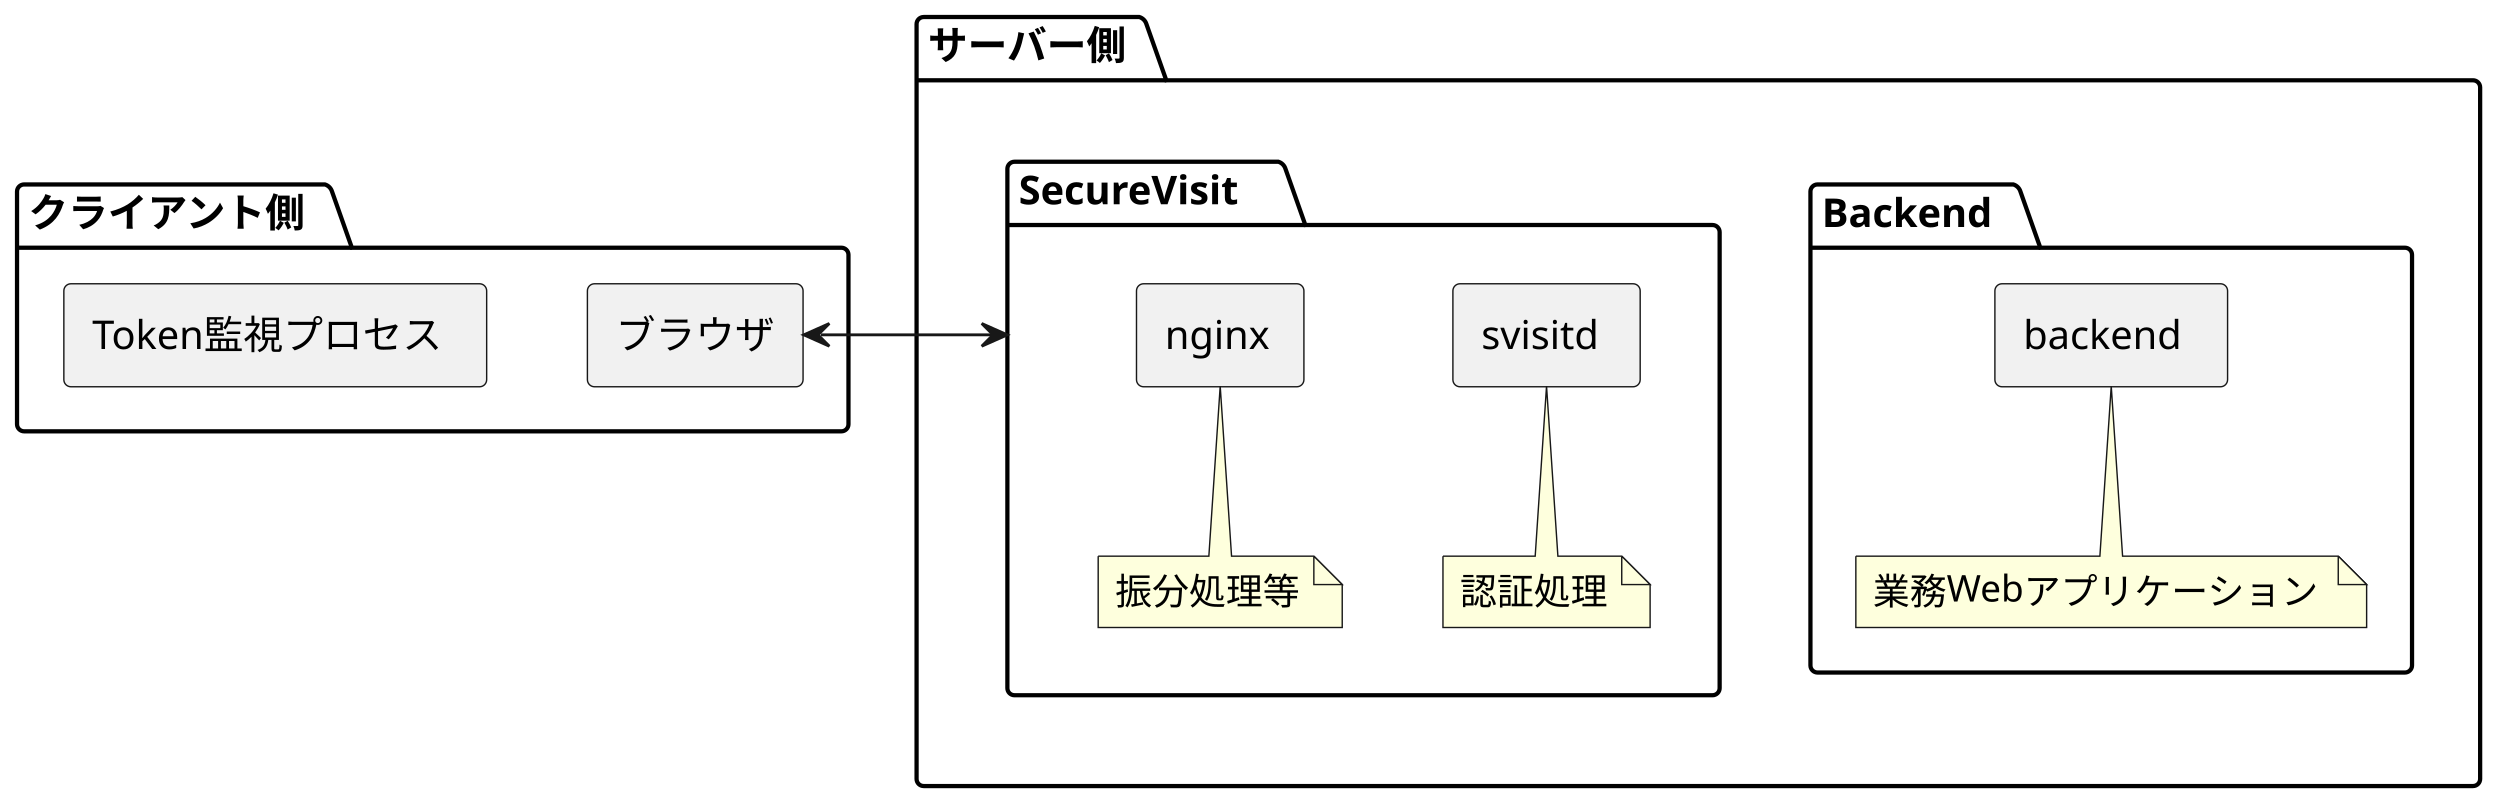
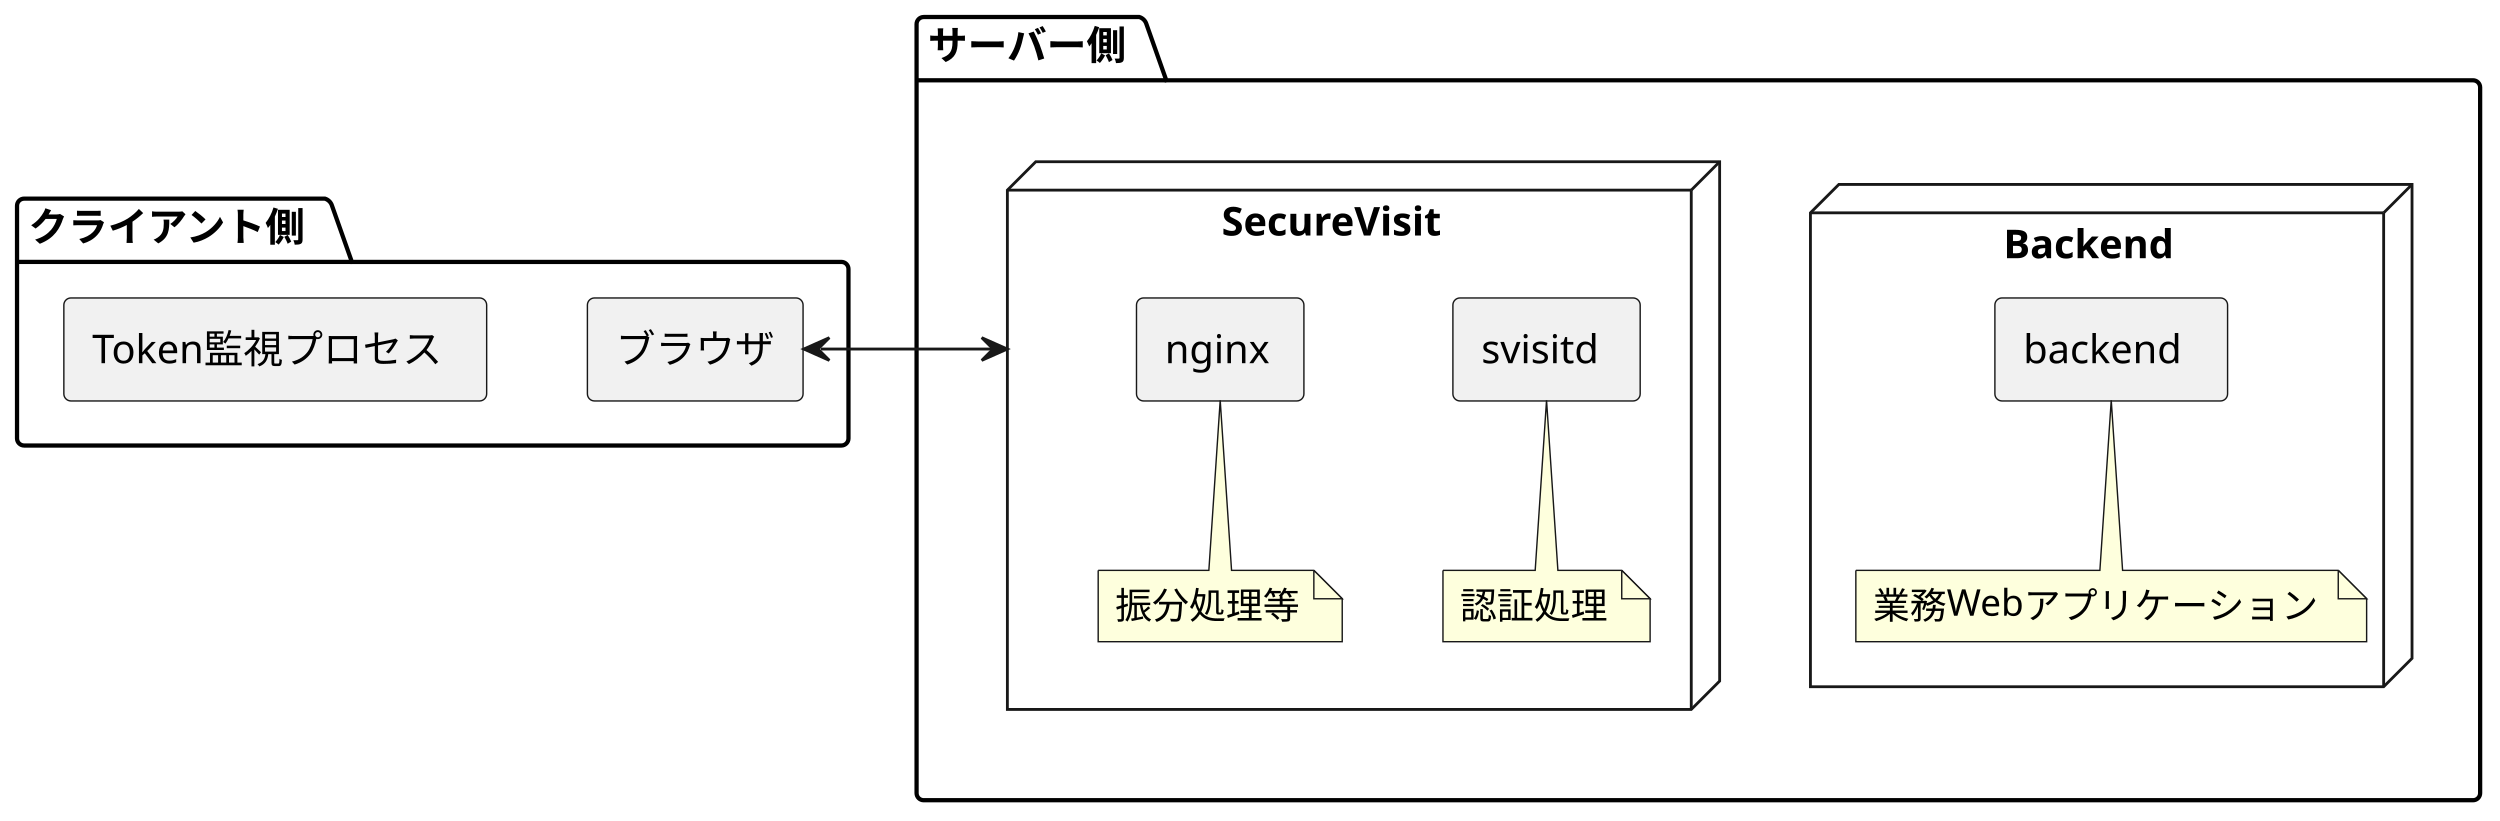
- <svg xmlns="http://www.w3.org/2000/svg" contentStyleType="text/css" height="284px" preserveAspectRatio="none" style="width:881px;height:284px;" version="1.1" viewBox="0 0 881 284" width="881px" zoomAndPan="magnify">
+ <svg xmlns="http://www.w3.org/2000/svg" contentStyleType="text/css" height="289px" preserveAspectRatio="none" style="width:881px;height:289px;" version="1.1" viewBox="0 0 881 289" width="881px" zoomAndPan="magnify">
  <defs />
  <g>
    <g id="cluster_client">
-       <path d="M8.5,65 L114.5,65 A3.75,3.75 0 0 1 117,67.5 L124,87.297 L296.5,87.297 A2.5,2.5 0 0 1 299,89.797 L299,149.5 A2.5,2.5 0 0 1 296.5,152 L8.5,152 A2.5,2.5 0 0 1 6,149.5 L6,67.5 A2.5,2.5 0 0 1 8.5,65 " fill="none" style="stroke:#000000;stroke-width:1.5;" />
-       <line style="stroke:#000000;stroke-width:1.5;" x1="6" x2="124" y1="87.297" y2="87.297" />
-       <text fill="#000000" font-family="sans-serif" font-size="14" font-weight="bold" lengthAdjust="spacing" textLength="105" x="10" y="79.995">クライアント側</text>
+       <path d="M8.5,70 L114.5,70 A3.75,3.75 0 0 1 117,72.5 L124,92.297 L296.5,92.297 A2.5,2.5 0 0 1 299,94.797 L299,154.5 A2.5,2.5 0 0 1 296.5,157 L8.5,157 A2.5,2.5 0 0 1 6,154.5 L6,72.5 A2.5,2.5 0 0 1 8.5,70 " fill="none" style="stroke:#000000;stroke-width:1.5;" />
+       <line style="stroke:#000000;stroke-width:1.5;" x1="6" x2="124" y1="92.297" y2="92.297" />
+       <text fill="#000000" font-family="sans-serif" font-size="14" font-weight="bold" lengthAdjust="spacing" textLength="105" x="10" y="84.995">クライアント側</text>
    </g>
    <g id="cluster_server">
-       <path d="M325.5,6 L401.5,6 A3.75,3.75 0 0 1 404,8.5 L411,28.297 L871.5,28.297 A2.5,2.5 0 0 1 874,30.797 L874,274.5 A2.5,2.5 0 0 1 871.5,277 L325.5,277 A2.5,2.5 0 0 1 323,274.5 L323,8.5 A2.5,2.5 0 0 1 325.5,6 " fill="none" style="stroke:#000000;stroke-width:1.5;" />
+       <path d="M325.5,6 L401.5,6 A3.75,3.75 0 0 1 404,8.5 L411,28.297 L871.5,28.297 A2.5,2.5 0 0 1 874,30.797 L874,279.5 A2.5,2.5 0 0 1 871.5,282 L325.5,282 A2.5,2.5 0 0 1 323,279.5 L323,8.5 A2.5,2.5 0 0 1 325.5,6 " fill="none" style="stroke:#000000;stroke-width:1.5;" />
      <line style="stroke:#000000;stroke-width:1.5;" x1="323" x2="411" y1="28.297" y2="28.297" />
      <text fill="#000000" font-family="sans-serif" font-size="14" font-weight="bold" lengthAdjust="spacing" textLength="75" x="327" y="20.995">サーバー側</text>
    </g>
    <g id="cluster_Backend">
-       <path d="M640.5,65 L709.5,65 A3.75,3.75 0 0 1 712,67.5 L719,87.297 L847.5,87.297 A2.5,2.5 0 0 1 850,89.797 L850,234.5 A2.5,2.5 0 0 1 847.5,237 L640.5,237 A2.5,2.5 0 0 1 638,234.5 L638,67.5 A2.5,2.5 0 0 1 640.5,65 " fill="none" style="stroke:#000000;stroke-width:1.5;" />
-       <line style="stroke:#000000;stroke-width:1.5;" x1="638" x2="719" y1="87.297" y2="87.297" />
-       <text fill="#000000" font-family="sans-serif" font-size="14" font-weight="bold" lengthAdjust="spacing" textLength="68" x="642" y="79.995">Backend</text>
+       <polygon fill="none" points="638,75,648,65,850,65,850,232,840,242,638,242,638,75" style="stroke:#181818;stroke-width:1.0;" />
+       <line style="stroke:#181818;stroke-width:1.0;" x1="840" x2="850" y1="75" y2="65" />
+       <line style="stroke:#181818;stroke-width:1.0;" x1="638" x2="840" y1="75" y2="75" />
+       <line style="stroke:#181818;stroke-width:1.0;" x1="840" x2="840" y1="75" y2="242" />
+       <text fill="#000000" font-family="sans-serif" font-size="14" font-weight="bold" lengthAdjust="spacing" textLength="68" x="706" y="90.995">Backend</text>
    </g>
    <g id="cluster_SecureVisit">
-       <path d="M357.5,57 L450.5,57 A3.75,3.75 0 0 1 453,59.5 L460,79.297 L603.5,79.297 A2.5,2.5 0 0 1 606,81.797 L606,242.5 A2.5,2.5 0 0 1 603.5,245 L357.5,245 A2.5,2.5 0 0 1 355,242.5 L355,59.5 A2.5,2.5 0 0 1 357.5,57 " fill="none" style="stroke:#000000;stroke-width:1.5;" />
-       <line style="stroke:#000000;stroke-width:1.5;" x1="355" x2="460" y1="79.297" y2="79.297" />
-       <text fill="#000000" font-family="sans-serif" font-size="14" font-weight="bold" lengthAdjust="spacing" textLength="92" x="359" y="71.995">SecureVisit</text>
+       <polygon fill="none" points="355,67,365,57,606,57,606,240,596,250,355,250,355,67" style="stroke:#181818;stroke-width:1.0;" />
+       <line style="stroke:#181818;stroke-width:1.0;" x1="596" x2="606" y1="67" y2="57" />
+       <line style="stroke:#181818;stroke-width:1.0;" x1="355" x2="596" y1="67" y2="67" />
+       <line style="stroke:#181818;stroke-width:1.0;" x1="596" x2="596" y1="67" y2="250" />
+       <text fill="#000000" font-family="sans-serif" font-size="14" font-weight="bold" lengthAdjust="spacing" textLength="92" x="430.5" y="82.995">SecureVisit</text>
    </g>
    <g id="elem_browser">
-       <rect fill="#F1F1F1" height="36.297" rx="2.5" ry="2.5" style="stroke:#181818;stroke-width:0.5;" width="76" x="207" y="100" />
-       <text fill="#000000" font-family="sans-serif" font-size="14" lengthAdjust="spacing" textLength="56" x="217" y="122.995">ブラウザ</text>
+       <rect fill="#F1F1F1" height="36.297" rx="2.5" ry="2.5" style="stroke:#181818;stroke-width:0.5;" width="76" x="207" y="105" />
+       <text fill="#000000" font-family="sans-serif" font-size="14" lengthAdjust="spacing" textLength="56" x="217" y="127.995">ブラウザ</text>
    </g>
    <g id="elem_token">
-       <rect fill="#F1F1F1" height="36.297" rx="2.5" ry="2.5" style="stroke:#181818;stroke-width:0.5;" width="149" x="22.5" y="100" />
-       <text fill="#000000" font-family="sans-serif" font-size="14" lengthAdjust="spacing" textLength="129" x="32.5" y="122.995">Token監視プロセス</text>
+       <rect fill="#F1F1F1" height="36.297" rx="2.5" ry="2.5" style="stroke:#181818;stroke-width:0.5;" width="149" x="22.5" y="105" />
+       <text fill="#000000" font-family="sans-serif" font-size="14" lengthAdjust="spacing" textLength="129" x="32.5" y="127.995">Token監視プロセス</text>
    </g>
    <g id="elem_backend">
-       <rect fill="#F1F1F1" height="36.297" rx="2.5" ry="2.5" style="stroke:#181818;stroke-width:0.5;" width="82" x="703" y="100" />
-       <text fill="#000000" font-family="sans-serif" font-size="14" lengthAdjust="spacing" textLength="62" x="713" y="122.995">backend</text>
+       <rect fill="#F1F1F1" height="36.297" rx="2.5" ry="2.5" style="stroke:#181818;stroke-width:0.5;" width="82" x="703" y="105" />
+       <text fill="#000000" font-family="sans-serif" font-size="14" lengthAdjust="spacing" textLength="62" x="713" y="127.995">backend</text>
    </g>
    <g id="elem_GMN8">
-       <path d="M654,196 L654,221.133 A0,0 0 0 0 654,221.133 L834,221.133 A0,0 0 0 0 834,221.133 L834,206 L824,196 L748,196 L744,136.064 L740,196 L654,196 A0,0 0 0 0 654,196 " fill="#FEFFDD" style="stroke:#181818;stroke-width:0.5;" />
-       <path d="M824,196 L824,206 L834,206 L824,196 " fill="#FEFFDD" style="stroke:#181818;stroke-width:0.5;" />
-       <text fill="#000000" font-family="sans-serif" font-size="13" lengthAdjust="spacing" textLength="159" x="660" y="213.067">業務Webアプリケーション</text>
+       <path d="M654,201 L654,226.133 A0,0 0 0 0 654,226.133 L834,226.133 A0,0 0 0 0 834,226.133 L834,211 L824,201 L748,201 L744,141.064 L740,201 L654,201 A0,0 0 0 0 654,201 " fill="#FEFFDD" style="stroke:#181818;stroke-width:0.5;" />
+       <path d="M824,201 L824,211 L834,211 L824,201 " fill="#FEFFDD" style="stroke:#181818;stroke-width:0.5;" />
+       <text fill="#000000" font-family="sans-serif" font-size="13" lengthAdjust="spacing" textLength="159" x="660" y="218.067">業務Webアプリケーション</text>
    </g>
    <g id="elem_svisitd">
-       <rect fill="#F1F1F1" height="36.297" rx="2.5" ry="2.5" style="stroke:#181818;stroke-width:0.5;" width="66" x="512" y="100" />
-       <text fill="#000000" font-family="sans-serif" font-size="14" lengthAdjust="spacing" textLength="46" x="522" y="122.995">svisitd</text>
+       <rect fill="#F1F1F1" height="36.297" rx="2.5" ry="2.5" style="stroke:#181818;stroke-width:0.5;" width="66" x="512" y="105" />
+       <text fill="#000000" font-family="sans-serif" font-size="14" lengthAdjust="spacing" textLength="46" x="522" y="127.995">svisitd</text>
    </g>
    <g id="elem_GMN13">
-       <path d="M508.5,196 L508.5,221.133 A0,0 0 0 0 508.5,221.133 L581.5,221.133 A0,0 0 0 0 581.5,221.133 L581.5,206 L571.5,196 L549,196 L545,136.064 L541,196 L508.5,196 A0,0 0 0 0 508.5,196 " fill="#FEFFDD" style="stroke:#181818;stroke-width:0.5;" />
-       <path d="M571.5,196 L571.5,206 L581.5,206 L571.5,196 " fill="#FEFFDD" style="stroke:#181818;stroke-width:0.5;" />
-       <text fill="#000000" font-family="sans-serif" font-size="13" lengthAdjust="spacing" textLength="52" x="514.5" y="213.067">認証処理</text>
+       <path d="M508.5,201 L508.5,226.133 A0,0 0 0 0 508.5,226.133 L581.5,226.133 A0,0 0 0 0 581.5,226.133 L581.5,211 L571.5,201 L549,201 L545,141.064 L541,201 L508.5,201 A0,0 0 0 0 508.5,201 " fill="#FEFFDD" style="stroke:#181818;stroke-width:0.5;" />
+       <path d="M571.5,201 L571.5,211 L581.5,211 L571.5,201 " fill="#FEFFDD" style="stroke:#181818;stroke-width:0.5;" />
+       <text fill="#000000" font-family="sans-serif" font-size="13" lengthAdjust="spacing" textLength="52" x="514.5" y="218.067">認証処理</text>
    </g>
    <g id="elem_nginx">
-       <rect fill="#F1F1F1" height="36.297" rx="2.5" ry="2.5" style="stroke:#181818;stroke-width:0.5;" width="59" x="400.5" y="100" />
-       <text fill="#000000" font-family="sans-serif" font-size="14" lengthAdjust="spacing" textLength="39" x="410.5" y="122.995">nginx</text>
+       <rect fill="#F1F1F1" height="36.297" rx="2.5" ry="2.5" style="stroke:#181818;stroke-width:0.5;" width="59" x="400.5" y="105" />
+       <text fill="#000000" font-family="sans-serif" font-size="14" lengthAdjust="spacing" textLength="39" x="410.5" y="127.995">nginx</text>
    </g>
    <g id="elem_GMN17">
-       <path d="M387,196 L387,221.133 A0,0 0 0 0 387,221.133 L473,221.133 A0,0 0 0 0 473,221.133 L473,206 L463,196 L434,196 L430,136.064 L426,196 L387,196 A0,0 0 0 0 387,196 " fill="#FEFFDD" style="stroke:#181818;stroke-width:0.5;" />
-       <path d="M463,196 L463,206 L473,206 L463,196 " fill="#FEFFDD" style="stroke:#181818;stroke-width:0.5;" />
-       <text fill="#000000" font-family="sans-serif" font-size="13" lengthAdjust="spacing" textLength="65" x="393" y="213.067">振分処理等</text>
+       <path d="M387,201 L387,226.133 A0,0 0 0 0 387,226.133 L473,226.133 A0,0 0 0 0 473,226.133 L473,211 L463,201 L434,201 L430,141.064 L426,201 L387,201 A0,0 0 0 0 387,201 " fill="#FEFFDD" style="stroke:#181818;stroke-width:0.5;" />
+       <path d="M463,201 L463,211 L473,211 L463,201 " fill="#FEFFDD" style="stroke:#181818;stroke-width:0.5;" />
+       <text fill="#000000" font-family="sans-serif" font-size="13" lengthAdjust="spacing" textLength="65" x="393" y="218.067">振分処理等</text>
    </g>
    <g id="link_browser_SecureVisit">
-       <path d="M289.258,118 C302.445,118 309.631,118 322.817,118 C329.411,118 336.004,118 342.597,118 C345.894,118 349.19,118 352.487,118 C353.311,118 348.135,118 348.96,118 " fill="none" id="browser-SecureVisit" style="stroke:#181818;stroke-width:1.0;" />
-       <polygon fill="#181818" points="283.258,118,292.258,122,288.258,118,292.258,114,283.258,118" style="stroke:#181818;stroke-width:1.0;" />
-       <polygon fill="#181818" points="354.96,118,345.96,114,349.96,118,345.96,122,354.96,118" style="stroke:#181818;stroke-width:1.0;" />
+       <path d="M289.258,123 C302.445,123 309.631,123 322.817,123 C329.411,123 336.004,123 342.597,123 C345.894,123 349.19,123 352.487,123 C353.311,123 348.135,123 348.96,123 " fill="none" id="browser-SecureVisit" style="stroke:#181818;stroke-width:1.0;" />
+       <polygon fill="#181818" points="283.258,123,292.258,127,288.258,123,292.258,119,283.258,123" style="stroke:#181818;stroke-width:1.0;" />
+       <polygon fill="#181818" points="354.96,123,345.96,119,349.96,123,345.96,127,354.96,123" style="stroke:#181818;stroke-width:1.0;" />
    </g>
  </g>
</svg>
